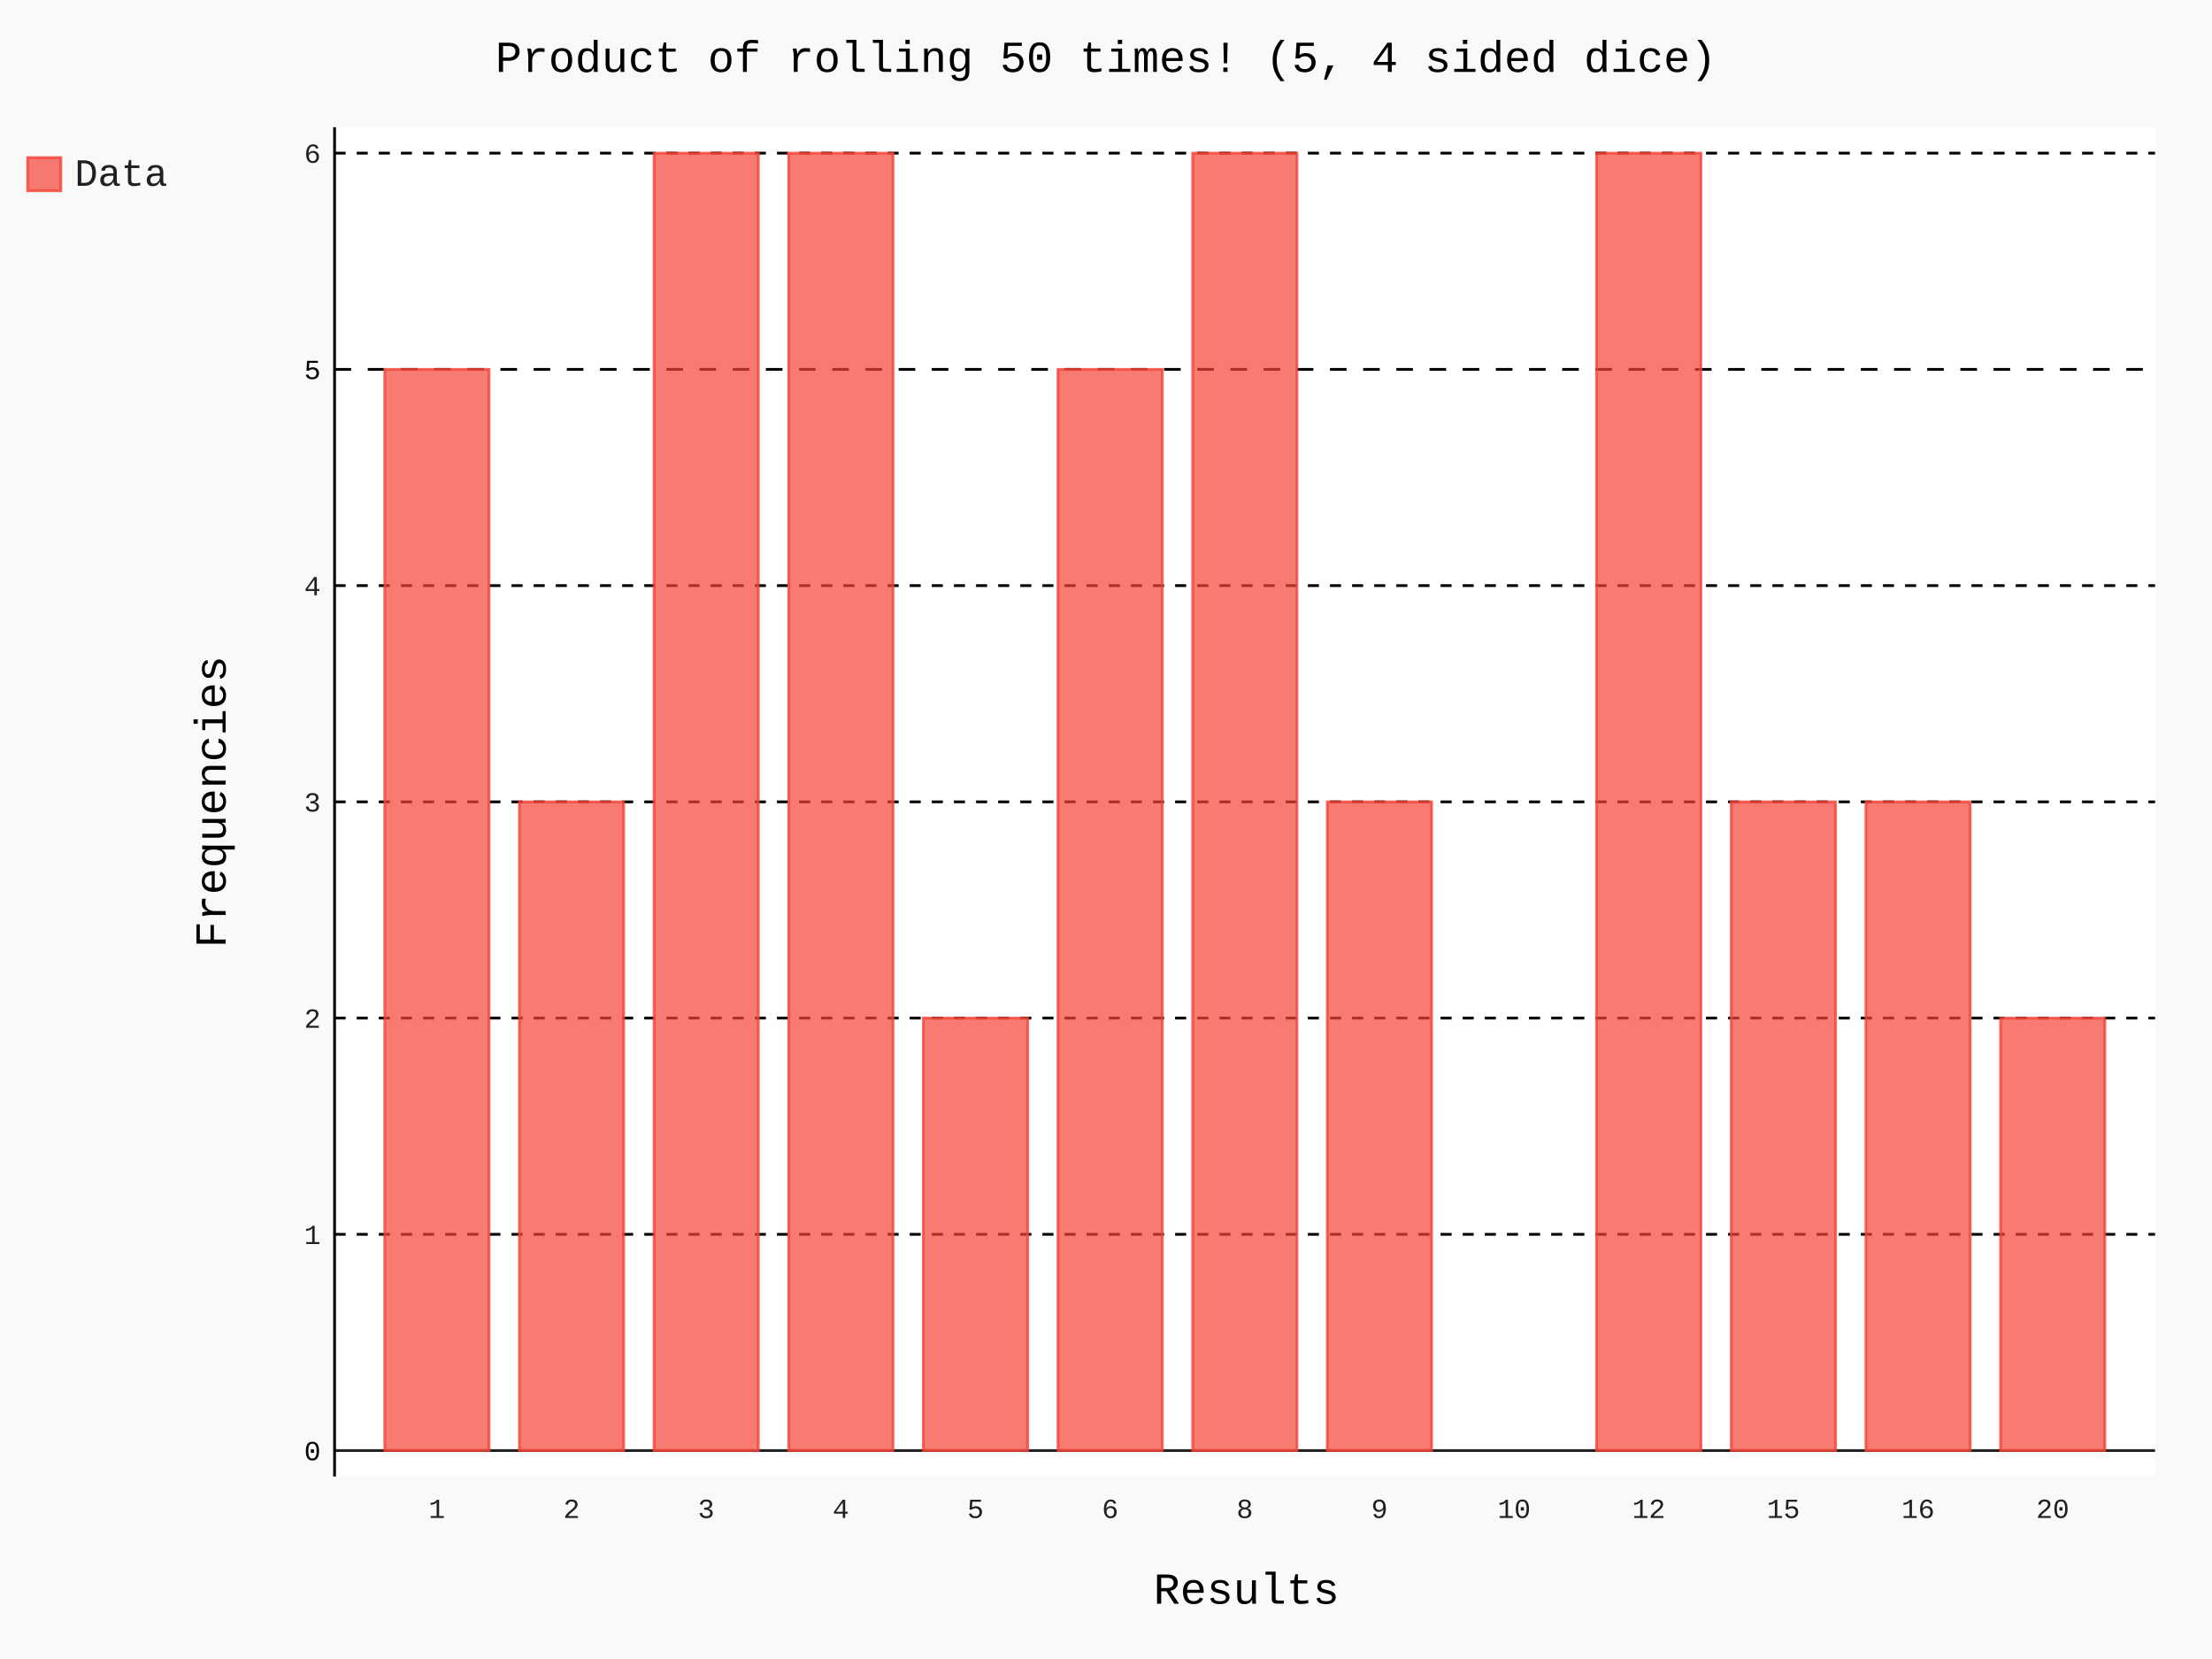
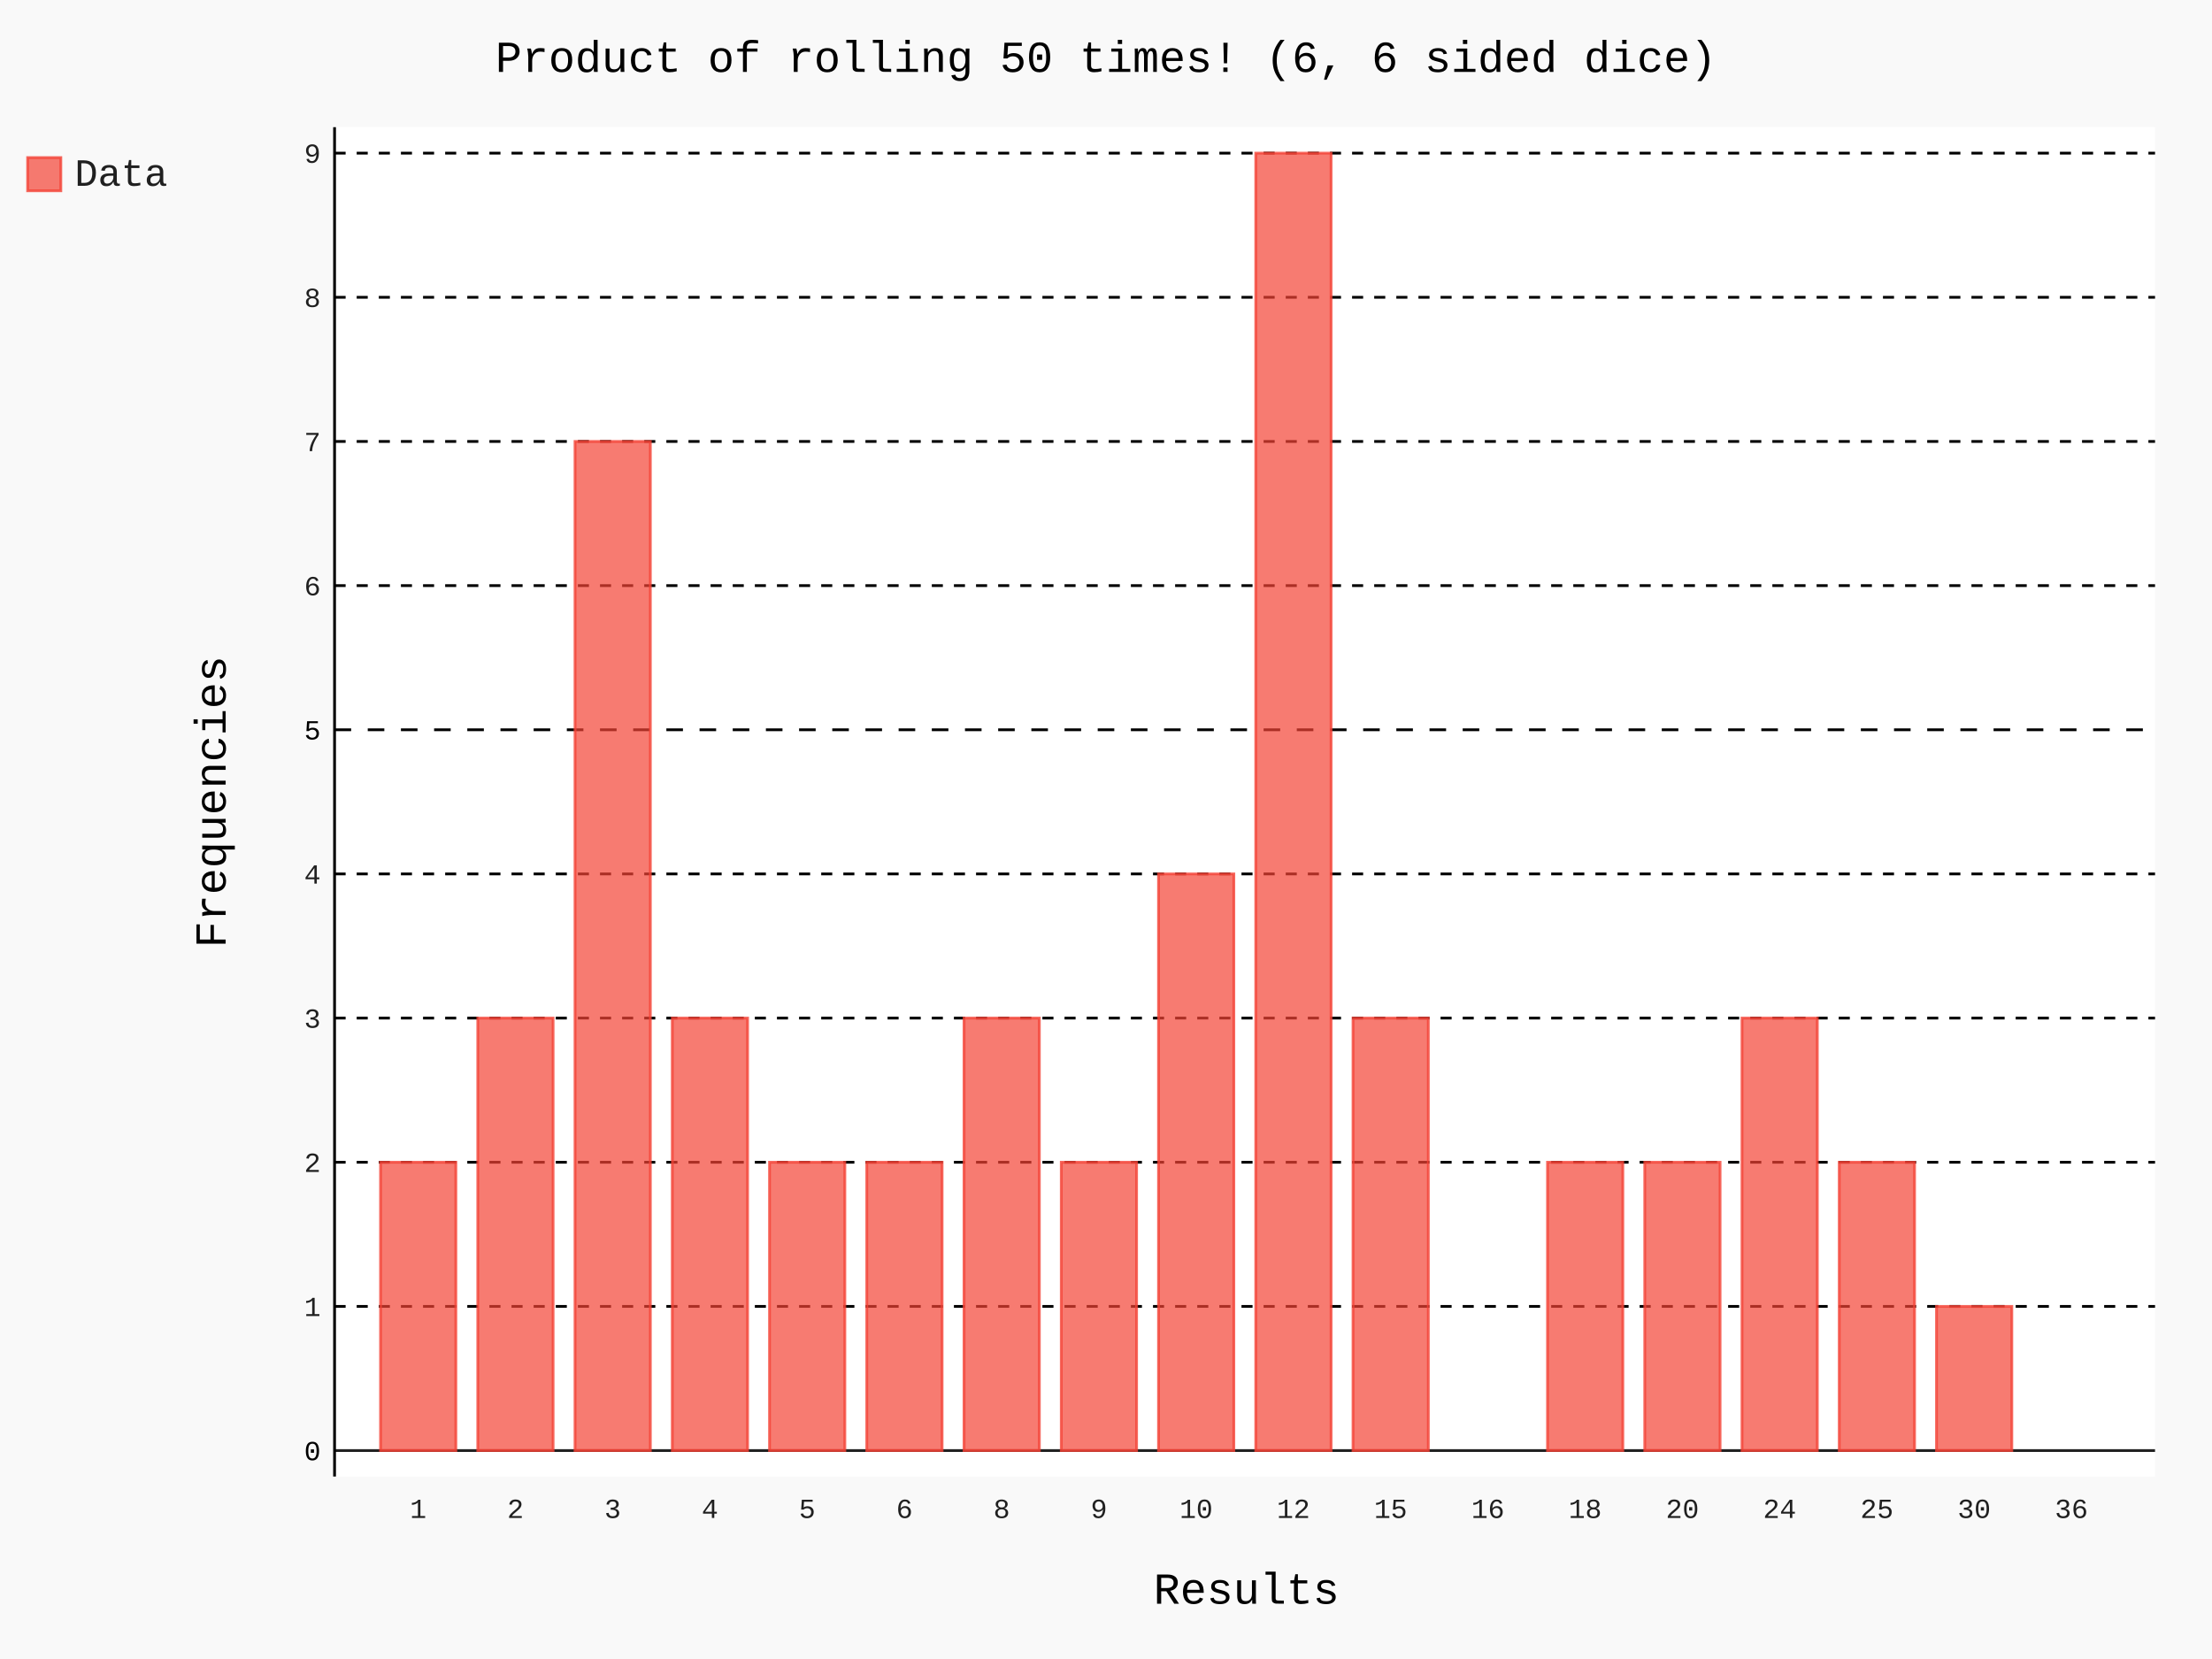
- <svg xmlns="http://www.w3.org/2000/svg" id="chart-d5844fb2-6a79-467a-8481-e4d38ee25993" class="pygal-chart" viewBox="0 0 800 600">
+ <svg xmlns="http://www.w3.org/2000/svg" id="chart-fc354524-6fe7-4ba3-8cea-f818f6a2d094" class="pygal-chart" viewBox="0 0 800 600">
  <defs>
-     <style type="text/css">#chart-d5844fb2-6a79-467a-8481-e4d38ee25993{-webkit-user-select:none;-webkit-font-smoothing:antialiased;font-family:Consolas,"Liberation Mono",Menlo,Courier,monospace}#chart-d5844fb2-6a79-467a-8481-e4d38ee25993 .title{font-family:Consolas,"Liberation Mono",Menlo,Courier,monospace;font-size:16px}#chart-d5844fb2-6a79-467a-8481-e4d38ee25993 .legends .legend text{font-family:Consolas,"Liberation Mono",Menlo,Courier,monospace;font-size:14px}#chart-d5844fb2-6a79-467a-8481-e4d38ee25993 .axis text{font-family:Consolas,"Liberation Mono",Menlo,Courier,monospace;font-size:10px}#chart-d5844fb2-6a79-467a-8481-e4d38ee25993 .axis text.major{font-family:Consolas,"Liberation Mono",Menlo,Courier,monospace;font-size:10px}#chart-d5844fb2-6a79-467a-8481-e4d38ee25993 .text-overlay text.value{font-family:Consolas,"Liberation Mono",Menlo,Courier,monospace;font-size:16px}#chart-d5844fb2-6a79-467a-8481-e4d38ee25993 .text-overlay text.label{font-family:Consolas,"Liberation Mono",Menlo,Courier,monospace;font-size:10px}#chart-d5844fb2-6a79-467a-8481-e4d38ee25993 .tooltip{font-family:Consolas,"Liberation Mono",Menlo,Courier,monospace;font-size:14px}#chart-d5844fb2-6a79-467a-8481-e4d38ee25993 text.no_data{font-family:Consolas,"Liberation Mono",Menlo,Courier,monospace;font-size:64px}
- #chart-d5844fb2-6a79-467a-8481-e4d38ee25993{background-color:rgba(249,249,249,1)}#chart-d5844fb2-6a79-467a-8481-e4d38ee25993 path,#chart-d5844fb2-6a79-467a-8481-e4d38ee25993 line,#chart-d5844fb2-6a79-467a-8481-e4d38ee25993 rect,#chart-d5844fb2-6a79-467a-8481-e4d38ee25993 circle{-webkit-transition:150ms;-moz-transition:150ms;transition:150ms}#chart-d5844fb2-6a79-467a-8481-e4d38ee25993 .graph &gt; .background{fill:rgba(249,249,249,1)}#chart-d5844fb2-6a79-467a-8481-e4d38ee25993 .plot &gt; .background{fill:rgba(255,255,255,1)}#chart-d5844fb2-6a79-467a-8481-e4d38ee25993 .graph{fill:rgba(0,0,0,.87)}#chart-d5844fb2-6a79-467a-8481-e4d38ee25993 text.no_data{fill:rgba(0,0,0,1)}#chart-d5844fb2-6a79-467a-8481-e4d38ee25993 .title{fill:rgba(0,0,0,1)}#chart-d5844fb2-6a79-467a-8481-e4d38ee25993 .legends .legend text{fill:rgba(0,0,0,.87)}#chart-d5844fb2-6a79-467a-8481-e4d38ee25993 .legends .legend:hover text{fill:rgba(0,0,0,1)}#chart-d5844fb2-6a79-467a-8481-e4d38ee25993 .axis .line{stroke:rgba(0,0,0,1)}#chart-d5844fb2-6a79-467a-8481-e4d38ee25993 .axis .guide.line{stroke:rgba(0,0,0,.54)}#chart-d5844fb2-6a79-467a-8481-e4d38ee25993 .axis .major.line{stroke:rgba(0,0,0,.87)}#chart-d5844fb2-6a79-467a-8481-e4d38ee25993 .axis text.major{fill:rgba(0,0,0,1)}#chart-d5844fb2-6a79-467a-8481-e4d38ee25993 .axis.y .guides:hover .guide.line,#chart-d5844fb2-6a79-467a-8481-e4d38ee25993 .line-graph .axis.x .guides:hover .guide.line,#chart-d5844fb2-6a79-467a-8481-e4d38ee25993 .stackedline-graph .axis.x .guides:hover .guide.line,#chart-d5844fb2-6a79-467a-8481-e4d38ee25993 .xy-graph .axis.x .guides:hover .guide.line{stroke:rgba(0,0,0,1)}#chart-d5844fb2-6a79-467a-8481-e4d38ee25993 .axis .guides:hover text{fill:rgba(0,0,0,1)}#chart-d5844fb2-6a79-467a-8481-e4d38ee25993 .reactive{fill-opacity:.7;stroke-opacity:.8;stroke-width:1}#chart-d5844fb2-6a79-467a-8481-e4d38ee25993 .ci{stroke:rgba(0,0,0,.87)}#chart-d5844fb2-6a79-467a-8481-e4d38ee25993 .reactive.active,#chart-d5844fb2-6a79-467a-8481-e4d38ee25993 .active .reactive{fill-opacity:.8;stroke-opacity:.9;stroke-width:4}#chart-d5844fb2-6a79-467a-8481-e4d38ee25993 .ci .reactive.active{stroke-width:1.5}#chart-d5844fb2-6a79-467a-8481-e4d38ee25993 .series text{fill:rgba(0,0,0,1)}#chart-d5844fb2-6a79-467a-8481-e4d38ee25993 .tooltip rect{fill:rgba(255,255,255,1);stroke:rgba(0,0,0,1);-webkit-transition:opacity 150ms;-moz-transition:opacity 150ms;transition:opacity 150ms}#chart-d5844fb2-6a79-467a-8481-e4d38ee25993 .tooltip .label{fill:rgba(0,0,0,.87)}#chart-d5844fb2-6a79-467a-8481-e4d38ee25993 .tooltip .label{fill:rgba(0,0,0,.87)}#chart-d5844fb2-6a79-467a-8481-e4d38ee25993 .tooltip .legend{font-size:.8em;fill:rgba(0,0,0,.54)}#chart-d5844fb2-6a79-467a-8481-e4d38ee25993 .tooltip .x_label{font-size:.6em;fill:rgba(0,0,0,1)}#chart-d5844fb2-6a79-467a-8481-e4d38ee25993 .tooltip .xlink{font-size:.5em;text-decoration:underline}#chart-d5844fb2-6a79-467a-8481-e4d38ee25993 .tooltip .value{font-size:1.5em}#chart-d5844fb2-6a79-467a-8481-e4d38ee25993 .bound{font-size:.5em}#chart-d5844fb2-6a79-467a-8481-e4d38ee25993 .max-value{font-size:.75em;fill:rgba(0,0,0,.54)}#chart-d5844fb2-6a79-467a-8481-e4d38ee25993 .map-element{fill:rgba(255,255,255,1);stroke:rgba(0,0,0,.54) !important}#chart-d5844fb2-6a79-467a-8481-e4d38ee25993 .map-element .reactive{fill-opacity:inherit;stroke-opacity:inherit}#chart-d5844fb2-6a79-467a-8481-e4d38ee25993 .color-0,#chart-d5844fb2-6a79-467a-8481-e4d38ee25993 .color-0 a:visited{stroke:#F44336;fill:#F44336}#chart-d5844fb2-6a79-467a-8481-e4d38ee25993 .text-overlay .color-0 text{fill:black}
- #chart-d5844fb2-6a79-467a-8481-e4d38ee25993 text.no_data{text-anchor:middle}#chart-d5844fb2-6a79-467a-8481-e4d38ee25993 .guide.line{fill:none}#chart-d5844fb2-6a79-467a-8481-e4d38ee25993 .centered{text-anchor:middle}#chart-d5844fb2-6a79-467a-8481-e4d38ee25993 .title{text-anchor:middle}#chart-d5844fb2-6a79-467a-8481-e4d38ee25993 .legends .legend text{fill-opacity:1}#chart-d5844fb2-6a79-467a-8481-e4d38ee25993 .axis.x text{text-anchor:middle}#chart-d5844fb2-6a79-467a-8481-e4d38ee25993 .axis.x:not(.web) text[transform]{text-anchor:start}#chart-d5844fb2-6a79-467a-8481-e4d38ee25993 .axis.x:not(.web) text[transform].backwards{text-anchor:end}#chart-d5844fb2-6a79-467a-8481-e4d38ee25993 .axis.y text{text-anchor:end}#chart-d5844fb2-6a79-467a-8481-e4d38ee25993 .axis.y text[transform].backwards{text-anchor:start}#chart-d5844fb2-6a79-467a-8481-e4d38ee25993 .axis.y2 text{text-anchor:start}#chart-d5844fb2-6a79-467a-8481-e4d38ee25993 .axis.y2 text[transform].backwards{text-anchor:end}#chart-d5844fb2-6a79-467a-8481-e4d38ee25993 .axis .guide.line{stroke-dasharray:4,4;stroke:black}#chart-d5844fb2-6a79-467a-8481-e4d38ee25993 .axis .major.guide.line{stroke-dasharray:6,6;stroke:black}#chart-d5844fb2-6a79-467a-8481-e4d38ee25993 .horizontal .axis.y .guide.line,#chart-d5844fb2-6a79-467a-8481-e4d38ee25993 .horizontal .axis.y2 .guide.line,#chart-d5844fb2-6a79-467a-8481-e4d38ee25993 .vertical .axis.x .guide.line{opacity:0}#chart-d5844fb2-6a79-467a-8481-e4d38ee25993 .horizontal .axis.always_show .guide.line,#chart-d5844fb2-6a79-467a-8481-e4d38ee25993 .vertical .axis.always_show .guide.line{opacity:1 !important}#chart-d5844fb2-6a79-467a-8481-e4d38ee25993 .axis.y .guides:hover .guide.line,#chart-d5844fb2-6a79-467a-8481-e4d38ee25993 .axis.y2 .guides:hover .guide.line,#chart-d5844fb2-6a79-467a-8481-e4d38ee25993 .axis.x .guides:hover .guide.line{opacity:1}#chart-d5844fb2-6a79-467a-8481-e4d38ee25993 .axis .guides:hover text{opacity:1}#chart-d5844fb2-6a79-467a-8481-e4d38ee25993 .nofill{fill:none}#chart-d5844fb2-6a79-467a-8481-e4d38ee25993 .subtle-fill{fill-opacity:.2}#chart-d5844fb2-6a79-467a-8481-e4d38ee25993 .dot{stroke-width:1px;fill-opacity:1;stroke-opacity:1}#chart-d5844fb2-6a79-467a-8481-e4d38ee25993 .dot.active{stroke-width:5px}#chart-d5844fb2-6a79-467a-8481-e4d38ee25993 .dot.negative{fill:transparent}#chart-d5844fb2-6a79-467a-8481-e4d38ee25993 text,#chart-d5844fb2-6a79-467a-8481-e4d38ee25993 tspan{stroke:none !important}#chart-d5844fb2-6a79-467a-8481-e4d38ee25993 .series text.active{opacity:1}#chart-d5844fb2-6a79-467a-8481-e4d38ee25993 .tooltip rect{fill-opacity:.95;stroke-width:.5}#chart-d5844fb2-6a79-467a-8481-e4d38ee25993 .tooltip text{fill-opacity:1}#chart-d5844fb2-6a79-467a-8481-e4d38ee25993 .showable{visibility:hidden}#chart-d5844fb2-6a79-467a-8481-e4d38ee25993 .showable.shown{visibility:visible}#chart-d5844fb2-6a79-467a-8481-e4d38ee25993 .gauge-background{fill:rgba(229,229,229,1);stroke:none}#chart-d5844fb2-6a79-467a-8481-e4d38ee25993 .bg-lines{stroke:rgba(249,249,249,1);stroke-width:2px}</style>
+     <style type="text/css">#chart-fc354524-6fe7-4ba3-8cea-f818f6a2d094{-webkit-user-select:none;-webkit-font-smoothing:antialiased;font-family:Consolas,"Liberation Mono",Menlo,Courier,monospace}#chart-fc354524-6fe7-4ba3-8cea-f818f6a2d094 .title{font-family:Consolas,"Liberation Mono",Menlo,Courier,monospace;font-size:16px}#chart-fc354524-6fe7-4ba3-8cea-f818f6a2d094 .legends .legend text{font-family:Consolas,"Liberation Mono",Menlo,Courier,monospace;font-size:14px}#chart-fc354524-6fe7-4ba3-8cea-f818f6a2d094 .axis text{font-family:Consolas,"Liberation Mono",Menlo,Courier,monospace;font-size:10px}#chart-fc354524-6fe7-4ba3-8cea-f818f6a2d094 .axis text.major{font-family:Consolas,"Liberation Mono",Menlo,Courier,monospace;font-size:10px}#chart-fc354524-6fe7-4ba3-8cea-f818f6a2d094 .text-overlay text.value{font-family:Consolas,"Liberation Mono",Menlo,Courier,monospace;font-size:16px}#chart-fc354524-6fe7-4ba3-8cea-f818f6a2d094 .text-overlay text.label{font-family:Consolas,"Liberation Mono",Menlo,Courier,monospace;font-size:10px}#chart-fc354524-6fe7-4ba3-8cea-f818f6a2d094 .tooltip{font-family:Consolas,"Liberation Mono",Menlo,Courier,monospace;font-size:14px}#chart-fc354524-6fe7-4ba3-8cea-f818f6a2d094 text.no_data{font-family:Consolas,"Liberation Mono",Menlo,Courier,monospace;font-size:64px}
+ #chart-fc354524-6fe7-4ba3-8cea-f818f6a2d094{background-color:rgba(249,249,249,1)}#chart-fc354524-6fe7-4ba3-8cea-f818f6a2d094 path,#chart-fc354524-6fe7-4ba3-8cea-f818f6a2d094 line,#chart-fc354524-6fe7-4ba3-8cea-f818f6a2d094 rect,#chart-fc354524-6fe7-4ba3-8cea-f818f6a2d094 circle{-webkit-transition:150ms;-moz-transition:150ms;transition:150ms}#chart-fc354524-6fe7-4ba3-8cea-f818f6a2d094 .graph &gt; .background{fill:rgba(249,249,249,1)}#chart-fc354524-6fe7-4ba3-8cea-f818f6a2d094 .plot &gt; .background{fill:rgba(255,255,255,1)}#chart-fc354524-6fe7-4ba3-8cea-f818f6a2d094 .graph{fill:rgba(0,0,0,.87)}#chart-fc354524-6fe7-4ba3-8cea-f818f6a2d094 text.no_data{fill:rgba(0,0,0,1)}#chart-fc354524-6fe7-4ba3-8cea-f818f6a2d094 .title{fill:rgba(0,0,0,1)}#chart-fc354524-6fe7-4ba3-8cea-f818f6a2d094 .legends .legend text{fill:rgba(0,0,0,.87)}#chart-fc354524-6fe7-4ba3-8cea-f818f6a2d094 .legends .legend:hover text{fill:rgba(0,0,0,1)}#chart-fc354524-6fe7-4ba3-8cea-f818f6a2d094 .axis .line{stroke:rgba(0,0,0,1)}#chart-fc354524-6fe7-4ba3-8cea-f818f6a2d094 .axis .guide.line{stroke:rgba(0,0,0,.54)}#chart-fc354524-6fe7-4ba3-8cea-f818f6a2d094 .axis .major.line{stroke:rgba(0,0,0,.87)}#chart-fc354524-6fe7-4ba3-8cea-f818f6a2d094 .axis text.major{fill:rgba(0,0,0,1)}#chart-fc354524-6fe7-4ba3-8cea-f818f6a2d094 .axis.y .guides:hover .guide.line,#chart-fc354524-6fe7-4ba3-8cea-f818f6a2d094 .line-graph .axis.x .guides:hover .guide.line,#chart-fc354524-6fe7-4ba3-8cea-f818f6a2d094 .stackedline-graph .axis.x .guides:hover .guide.line,#chart-fc354524-6fe7-4ba3-8cea-f818f6a2d094 .xy-graph .axis.x .guides:hover .guide.line{stroke:rgba(0,0,0,1)}#chart-fc354524-6fe7-4ba3-8cea-f818f6a2d094 .axis .guides:hover text{fill:rgba(0,0,0,1)}#chart-fc354524-6fe7-4ba3-8cea-f818f6a2d094 .reactive{fill-opacity:.7;stroke-opacity:.8;stroke-width:1}#chart-fc354524-6fe7-4ba3-8cea-f818f6a2d094 .ci{stroke:rgba(0,0,0,.87)}#chart-fc354524-6fe7-4ba3-8cea-f818f6a2d094 .reactive.active,#chart-fc354524-6fe7-4ba3-8cea-f818f6a2d094 .active .reactive{fill-opacity:.8;stroke-opacity:.9;stroke-width:4}#chart-fc354524-6fe7-4ba3-8cea-f818f6a2d094 .ci .reactive.active{stroke-width:1.5}#chart-fc354524-6fe7-4ba3-8cea-f818f6a2d094 .series text{fill:rgba(0,0,0,1)}#chart-fc354524-6fe7-4ba3-8cea-f818f6a2d094 .tooltip rect{fill:rgba(255,255,255,1);stroke:rgba(0,0,0,1);-webkit-transition:opacity 150ms;-moz-transition:opacity 150ms;transition:opacity 150ms}#chart-fc354524-6fe7-4ba3-8cea-f818f6a2d094 .tooltip .label{fill:rgba(0,0,0,.87)}#chart-fc354524-6fe7-4ba3-8cea-f818f6a2d094 .tooltip .label{fill:rgba(0,0,0,.87)}#chart-fc354524-6fe7-4ba3-8cea-f818f6a2d094 .tooltip .legend{font-size:.8em;fill:rgba(0,0,0,.54)}#chart-fc354524-6fe7-4ba3-8cea-f818f6a2d094 .tooltip .x_label{font-size:.6em;fill:rgba(0,0,0,1)}#chart-fc354524-6fe7-4ba3-8cea-f818f6a2d094 .tooltip .xlink{font-size:.5em;text-decoration:underline}#chart-fc354524-6fe7-4ba3-8cea-f818f6a2d094 .tooltip .value{font-size:1.5em}#chart-fc354524-6fe7-4ba3-8cea-f818f6a2d094 .bound{font-size:.5em}#chart-fc354524-6fe7-4ba3-8cea-f818f6a2d094 .max-value{font-size:.75em;fill:rgba(0,0,0,.54)}#chart-fc354524-6fe7-4ba3-8cea-f818f6a2d094 .map-element{fill:rgba(255,255,255,1);stroke:rgba(0,0,0,.54) !important}#chart-fc354524-6fe7-4ba3-8cea-f818f6a2d094 .map-element .reactive{fill-opacity:inherit;stroke-opacity:inherit}#chart-fc354524-6fe7-4ba3-8cea-f818f6a2d094 .color-0,#chart-fc354524-6fe7-4ba3-8cea-f818f6a2d094 .color-0 a:visited{stroke:#F44336;fill:#F44336}#chart-fc354524-6fe7-4ba3-8cea-f818f6a2d094 .text-overlay .color-0 text{fill:black}
+ #chart-fc354524-6fe7-4ba3-8cea-f818f6a2d094 text.no_data{text-anchor:middle}#chart-fc354524-6fe7-4ba3-8cea-f818f6a2d094 .guide.line{fill:none}#chart-fc354524-6fe7-4ba3-8cea-f818f6a2d094 .centered{text-anchor:middle}#chart-fc354524-6fe7-4ba3-8cea-f818f6a2d094 .title{text-anchor:middle}#chart-fc354524-6fe7-4ba3-8cea-f818f6a2d094 .legends .legend text{fill-opacity:1}#chart-fc354524-6fe7-4ba3-8cea-f818f6a2d094 .axis.x text{text-anchor:middle}#chart-fc354524-6fe7-4ba3-8cea-f818f6a2d094 .axis.x:not(.web) text[transform]{text-anchor:start}#chart-fc354524-6fe7-4ba3-8cea-f818f6a2d094 .axis.x:not(.web) text[transform].backwards{text-anchor:end}#chart-fc354524-6fe7-4ba3-8cea-f818f6a2d094 .axis.y text{text-anchor:end}#chart-fc354524-6fe7-4ba3-8cea-f818f6a2d094 .axis.y text[transform].backwards{text-anchor:start}#chart-fc354524-6fe7-4ba3-8cea-f818f6a2d094 .axis.y2 text{text-anchor:start}#chart-fc354524-6fe7-4ba3-8cea-f818f6a2d094 .axis.y2 text[transform].backwards{text-anchor:end}#chart-fc354524-6fe7-4ba3-8cea-f818f6a2d094 .axis .guide.line{stroke-dasharray:4,4;stroke:black}#chart-fc354524-6fe7-4ba3-8cea-f818f6a2d094 .axis .major.guide.line{stroke-dasharray:6,6;stroke:black}#chart-fc354524-6fe7-4ba3-8cea-f818f6a2d094 .horizontal .axis.y .guide.line,#chart-fc354524-6fe7-4ba3-8cea-f818f6a2d094 .horizontal .axis.y2 .guide.line,#chart-fc354524-6fe7-4ba3-8cea-f818f6a2d094 .vertical .axis.x .guide.line{opacity:0}#chart-fc354524-6fe7-4ba3-8cea-f818f6a2d094 .horizontal .axis.always_show .guide.line,#chart-fc354524-6fe7-4ba3-8cea-f818f6a2d094 .vertical .axis.always_show .guide.line{opacity:1 !important}#chart-fc354524-6fe7-4ba3-8cea-f818f6a2d094 .axis.y .guides:hover .guide.line,#chart-fc354524-6fe7-4ba3-8cea-f818f6a2d094 .axis.y2 .guides:hover .guide.line,#chart-fc354524-6fe7-4ba3-8cea-f818f6a2d094 .axis.x .guides:hover .guide.line{opacity:1}#chart-fc354524-6fe7-4ba3-8cea-f818f6a2d094 .axis .guides:hover text{opacity:1}#chart-fc354524-6fe7-4ba3-8cea-f818f6a2d094 .nofill{fill:none}#chart-fc354524-6fe7-4ba3-8cea-f818f6a2d094 .subtle-fill{fill-opacity:.2}#chart-fc354524-6fe7-4ba3-8cea-f818f6a2d094 .dot{stroke-width:1px;fill-opacity:1;stroke-opacity:1}#chart-fc354524-6fe7-4ba3-8cea-f818f6a2d094 .dot.active{stroke-width:5px}#chart-fc354524-6fe7-4ba3-8cea-f818f6a2d094 .dot.negative{fill:transparent}#chart-fc354524-6fe7-4ba3-8cea-f818f6a2d094 text,#chart-fc354524-6fe7-4ba3-8cea-f818f6a2d094 tspan{stroke:none !important}#chart-fc354524-6fe7-4ba3-8cea-f818f6a2d094 .series text.active{opacity:1}#chart-fc354524-6fe7-4ba3-8cea-f818f6a2d094 .tooltip rect{fill-opacity:.95;stroke-width:.5}#chart-fc354524-6fe7-4ba3-8cea-f818f6a2d094 .tooltip text{fill-opacity:1}#chart-fc354524-6fe7-4ba3-8cea-f818f6a2d094 .showable{visibility:hidden}#chart-fc354524-6fe7-4ba3-8cea-f818f6a2d094 .showable.shown{visibility:visible}#chart-fc354524-6fe7-4ba3-8cea-f818f6a2d094 .gauge-background{fill:rgba(229,229,229,1);stroke:none}#chart-fc354524-6fe7-4ba3-8cea-f818f6a2d094 .bg-lines{stroke:rgba(249,249,249,1);stroke-width:2px}</style>
  </defs>
  <g class="graph bar-graph vertical">
    <rect x="0" y="0" width="800" height="600" class="background" />
    <g transform="translate(121, 46)" class="plot">
      <rect x="0" y="0" width="658.4" height="488" class="background" />
      <g class="axis y always_show">
        <g class="guides">
          <path d="M0 478.615 h658.4" class="axis major line" />
          <text x="-5" y="482.115" class="major">0</text>
        </g>
        <g class="guides">
-           <path d="M0 400.41 h658.4" class="guide line" />
-           <text x="-5" y="403.91" class="">1</text>
+           <path d="M0 426.479 h658.4" class="guide line" />
+           <text x="-5" y="429.979" class="">1</text>
+         </g>
+         <g class="guides">
+           <path d="M0 374.342 h658.4" class="guide line" />
+           <text x="-5" y="377.842" class="">2</text>
        </g>
        <g class="guides">
          <path d="M0 322.205 h658.4" class="guide line" />
-           <text x="-5" y="325.705" class="">2</text>
-         </g>
-         <g class="guides">
-           <path d="M0 244 h658.4" class="guide line" />
-           <text x="-5" y="247.5" class="">3</text>
+           <text x="-5" y="325.705" class="">3</text>
+         </g>
+         <g class="guides">
+           <path d="M0 270.068 h658.4" class="guide line" />
+           <text x="-5" y="273.568" class="">4</text>
+         </g>
+         <g class="guides">
+           <path d="M0 217.932 h658.4" class="major guide line" />
+           <text x="-5" y="221.432" class="major">5</text>
        </g>
        <g class="guides">
          <path d="M0 165.795 h658.4" class="guide line" />
-           <text x="-5" y="169.295" class="">4</text>
-         </g>
-         <g class="guides">
-           <path d="M0 87.59 h658.4" class="major guide line" />
-           <text x="-5" y="91.09" class="major">5</text>
+           <text x="-5" y="169.295" class="">6</text>
+         </g>
+         <g class="guides">
+           <path d="M0 113.658 h658.4" class="guide line" />
+           <text x="-5" y="117.158" class="">7</text>
+         </g>
+         <g class="guides">
+           <path d="M0 61.521 h658.4" class="guide line" />
+           <text x="-5" y="65.021" class="">8</text>
        </g>
        <g class="guides">
          <path d="M0 9.385 h658.4" class="guide line" />
-           <text x="-5" y="12.885" class="">6</text>
+           <text x="-5" y="12.885" class="">9</text>
        </g>
      </g>
      <g class="axis x">
        <path d="M0 0 v488" class="line" />
        <g class="guides">
-           <path d="M37.011 0 v488" class="guide line" />
-           <text x="37.011" y="503.0" class="">1</text>
-         </g>
-         <g class="guides">
-           <path d="M85.709 0 v488" class="guide line" />
-           <text x="85.709" y="503.0" class="">2</text>
-         </g>
-         <g class="guides">
-           <path d="M134.407 0 v488" class="guide line" />
-           <text x="134.407" y="503.0" class="">3</text>
-         </g>
-         <g class="guides">
-           <path d="M183.105 0 v488" class="guide line" />
-           <text x="183.105" y="503.0" class="">4</text>
-         </g>
-         <g class="guides">
-           <path d="M231.804 0 v488" class="guide line" />
-           <text x="231.804" y="503.0" class="">5</text>
-         </g>
-         <g class="guides">
-           <path d="M280.502 0 v488" class="guide line" />
-           <text x="280.502" y="503.0" class="">6</text>
-         </g>
-         <g class="guides">
-           <path d="M329.2 0 v488" class="guide line" />
-           <text x="329.2" y="503.0" class="">8</text>
-         </g>
-         <g class="guides">
-           <path d="M377.898 0 v488" class="guide line" />
-           <text x="377.898" y="503.0" class="">9</text>
-         </g>
-         <g class="guides">
-           <path d="M426.596 0 v488" class="guide line" />
-           <text x="426.596" y="503.0" class="">10</text>
-         </g>
-         <g class="guides">
-           <path d="M475.295 0 v488" class="guide line" />
-           <text x="475.295" y="503.0" class="">12</text>
-         </g>
-         <g class="guides">
-           <path d="M523.993 0 v488" class="guide line" />
-           <text x="523.993" y="503.0" class="">15</text>
-         </g>
-         <g class="guides">
-           <path d="M572.691 0 v488" class="guide line" />
-           <text x="572.691" y="503.0" class="">16</text>
-         </g>
-         <g class="guides">
-           <path d="M621.389 0 v488" class="guide line" />
-           <text x="621.389" y="503.0" class="">20</text>
+           <path d="M30.247 0 v488" class="guide line" />
+           <text x="30.247" y="503.0" class="">1</text>
+         </g>
+         <g class="guides">
+           <path d="M65.418 0 v488" class="guide line" />
+           <text x="65.418" y="503.0" class="">2</text>
+         </g>
+         <g class="guides">
+           <path d="M100.589 0 v488" class="guide line" />
+           <text x="100.589" y="503.0" class="">3</text>
+         </g>
+         <g class="guides">
+           <path d="M135.76 0 v488" class="guide line" />
+           <text x="135.76" y="503.0" class="">4</text>
+         </g>
+         <g class="guides">
+           <path d="M170.931 0 v488" class="guide line" />
+           <text x="170.931" y="503.0" class="">5</text>
+         </g>
+         <g class="guides">
+           <path d="M206.102 0 v488" class="guide line" />
+           <text x="206.102" y="503.0" class="">6</text>
+         </g>
+         <g class="guides">
+           <path d="M241.273 0 v488" class="guide line" />
+           <text x="241.273" y="503.0" class="">8</text>
+         </g>
+         <g class="guides">
+           <path d="M276.444 0 v488" class="guide line" />
+           <text x="276.444" y="503.0" class="">9</text>
+         </g>
+         <g class="guides">
+           <path d="M311.615 0 v488" class="guide line" />
+           <text x="311.615" y="503.0" class="">10</text>
+         </g>
+         <g class="guides">
+           <path d="M346.785 0 v488" class="guide line" />
+           <text x="346.785" y="503.0" class="">12</text>
+         </g>
+         <g class="guides">
+           <path d="M381.956 0 v488" class="guide line" />
+           <text x="381.956" y="503.0" class="">15</text>
+         </g>
+         <g class="guides">
+           <path d="M417.127 0 v488" class="guide line" />
+           <text x="417.127" y="503.0" class="">16</text>
+         </g>
+         <g class="guides">
+           <path d="M452.298 0 v488" class="guide line" />
+           <text x="452.298" y="503.0" class="">18</text>
+         </g>
+         <g class="guides">
+           <path d="M487.469 0 v488" class="guide line" />
+           <text x="487.469" y="503.0" class="">20</text>
+         </g>
+         <g class="guides">
+           <path d="M522.64 0 v488" class="guide line" />
+           <text x="522.64" y="503.0" class="">24</text>
+         </g>
+         <g class="guides">
+           <path d="M557.811 0 v488" class="guide line" />
+           <text x="557.811" y="503.0" class="">25</text>
+         </g>
+         <g class="guides">
+           <path d="M592.982 0 v488" class="guide line" />
+           <text x="592.982" y="503.0" class="">30</text>
+         </g>
+         <g class="guides">
+           <path d="M628.153 0 v488" class="guide line" />
+           <text x="628.153" y="503.0" class="">36</text>
        </g>
      </g>
      <g class="series serie-0 color-0">
        <g class="bars">
          <g class="bar">
-             <rect x="18.155" y="87.59" rx="0" ry="0" width="37.712" height="391.026" class="rect reactive tooltip-trigger" />
-           </g>
-           <g class="bar">
-             <rect x="66.853" y="244" rx="0" ry="0" width="37.712" height="234.615" class="rect reactive tooltip-trigger" />
-           </g>
-           <g class="bar">
-             <rect x="115.551" y="9.385" rx="0" ry="0" width="37.712" height="469.231" class="rect reactive tooltip-trigger" />
-           </g>
-           <g class="bar">
-             <rect x="164.249" y="9.385" rx="0" ry="0" width="37.712" height="469.231" class="rect reactive tooltip-trigger" />
-           </g>
-           <g class="bar">
-             <rect x="212.948" y="322.205" rx="0" ry="0" width="37.712" height="156.41" class="rect reactive tooltip-trigger" />
-           </g>
-           <g class="bar">
-             <rect x="261.646" y="87.59" rx="0" ry="0" width="37.712" height="391.026" class="rect reactive tooltip-trigger" />
-           </g>
-           <g class="bar">
-             <rect x="310.344" y="9.385" rx="0" ry="0" width="37.712" height="469.231" class="rect reactive tooltip-trigger" />
-           </g>
-           <g class="bar">
-             <rect x="359.042" y="244" rx="0" ry="0" width="37.712" height="234.615" class="rect reactive tooltip-trigger" />
-           </g>
-           <g class="bar">
-             <rect x="407.74" y="478.615" rx="0" ry="0" width="37.712" height="0.0" class="rect reactive tooltip-trigger" />
-           </g>
-           <g class="bar">
-             <rect x="456.439" y="9.385" rx="0" ry="0" width="37.712" height="469.231" class="rect reactive tooltip-trigger" />
-           </g>
-           <g class="bar">
-             <rect x="505.137" y="244" rx="0" ry="0" width="37.712" height="234.615" class="rect reactive tooltip-trigger" />
-           </g>
-           <g class="bar">
-             <rect x="553.835" y="244" rx="0" ry="0" width="37.712" height="234.615" class="rect reactive tooltip-trigger" />
-           </g>
-           <g class="bar">
-             <rect x="602.533" y="322.205" rx="0" ry="0" width="37.712" height="156.41" class="rect reactive tooltip-trigger" />
+             <rect x="16.629" y="374.342" rx="0" ry="0" width="27.236" height="104.274" class="rect reactive tooltip-trigger" />
+           </g>
+           <g class="bar">
+             <rect x="51.8" y="322.205" rx="0" ry="0" width="27.236" height="156.41" class="rect reactive tooltip-trigger" />
+           </g>
+           <g class="bar">
+             <rect x="86.971" y="113.658" rx="0" ry="0" width="27.236" height="364.957" class="rect reactive tooltip-trigger" />
+           </g>
+           <g class="bar">
+             <rect x="122.142" y="322.205" rx="0" ry="0" width="27.236" height="156.41" class="rect reactive tooltip-trigger" />
+           </g>
+           <g class="bar">
+             <rect x="157.313" y="374.342" rx="0" ry="0" width="27.236" height="104.274" class="rect reactive tooltip-trigger" />
+           </g>
+           <g class="bar">
+             <rect x="192.484" y="374.342" rx="0" ry="0" width="27.236" height="104.274" class="rect reactive tooltip-trigger" />
+           </g>
+           <g class="bar">
+             <rect x="227.654" y="322.205" rx="0" ry="0" width="27.236" height="156.41" class="rect reactive tooltip-trigger" />
+           </g>
+           <g class="bar">
+             <rect x="262.825" y="374.342" rx="0" ry="0" width="27.236" height="104.274" class="rect reactive tooltip-trigger" />
+           </g>
+           <g class="bar">
+             <rect x="297.996" y="270.068" rx="0" ry="0" width="27.236" height="208.547" class="rect reactive tooltip-trigger" />
+           </g>
+           <g class="bar">
+             <rect x="333.167" y="9.385" rx="0" ry="0" width="27.236" height="469.231" class="rect reactive tooltip-trigger" />
+           </g>
+           <g class="bar">
+             <rect x="368.338" y="322.205" rx="0" ry="0" width="27.236" height="156.41" class="rect reactive tooltip-trigger" />
+           </g>
+           <g class="bar">
+             <rect x="403.509" y="478.615" rx="0" ry="0" width="27.236" height="0.0" class="rect reactive tooltip-trigger" />
+           </g>
+           <g class="bar">
+             <rect x="438.68" y="374.342" rx="0" ry="0" width="27.236" height="104.274" class="rect reactive tooltip-trigger" />
+           </g>
+           <g class="bar">
+             <rect x="473.851" y="374.342" rx="0" ry="0" width="27.236" height="104.274" class="rect reactive tooltip-trigger" />
+           </g>
+           <g class="bar">
+             <rect x="509.022" y="322.205" rx="0" ry="0" width="27.236" height="156.41" class="rect reactive tooltip-trigger" />
+           </g>
+           <g class="bar">
+             <rect x="544.193" y="374.342" rx="0" ry="0" width="27.236" height="104.274" class="rect reactive tooltip-trigger" />
+           </g>
+           <g class="bar">
+             <rect x="579.364" y="426.479" rx="0" ry="0" width="27.236" height="52.137" class="rect reactive tooltip-trigger" />
+           </g>
+           <g class="bar">
+             <rect x="614.535" y="478.615" rx="0" ry="0" width="27.236" height="0.0" class="rect reactive tooltip-trigger" />
          </g>
        </g>
      </g>
    </g>
    <g class="titles">
-       <text x="400.0" y="26" class="title plot_title">Product of rolling 50 times! (5, 4 sided dice)</text>
+       <text x="400.0" y="26" class="title plot_title">Product of rolling 50 times! (6, 6 sided dice)</text>
      <text x="450.8" y="580" class="title">Results</text>
      <text x="55.6" y="316.0" class="title" transform="rotate(-90 55.6 290)">Frequencies</text>
    </g>
    <g transform="translate(121, 46)" class="plot overlay">
      <g class="series serie-0 color-0" />
    </g>
    <g transform="translate(121, 46)" class="plot text-overlay">
      <g class="series serie-0 color-0" />
    </g>
    <g transform="translate(121, 46)" class="plot tooltip-overlay">
      <g transform="translate(0 0)" style="opacity: 0" class="tooltip">
        <rect rx="0" ry="0" width="0" height="0" class="tooltip-box" />
        <g class="text" />
      </g>
    </g>
    <g transform="translate(10, 56)" class="legends">
      <g id="activate-serie-0" class="legend reactive activate-serie">
        <rect x="0.0" y="1.0" width="12" height="12" class="color-0 reactive" />
        <text x="17.0" y="11.2">Data</text>
      </g>
    </g>
    <g transform="translate(790, 56)" class="legends" />
  </g>
</svg>
